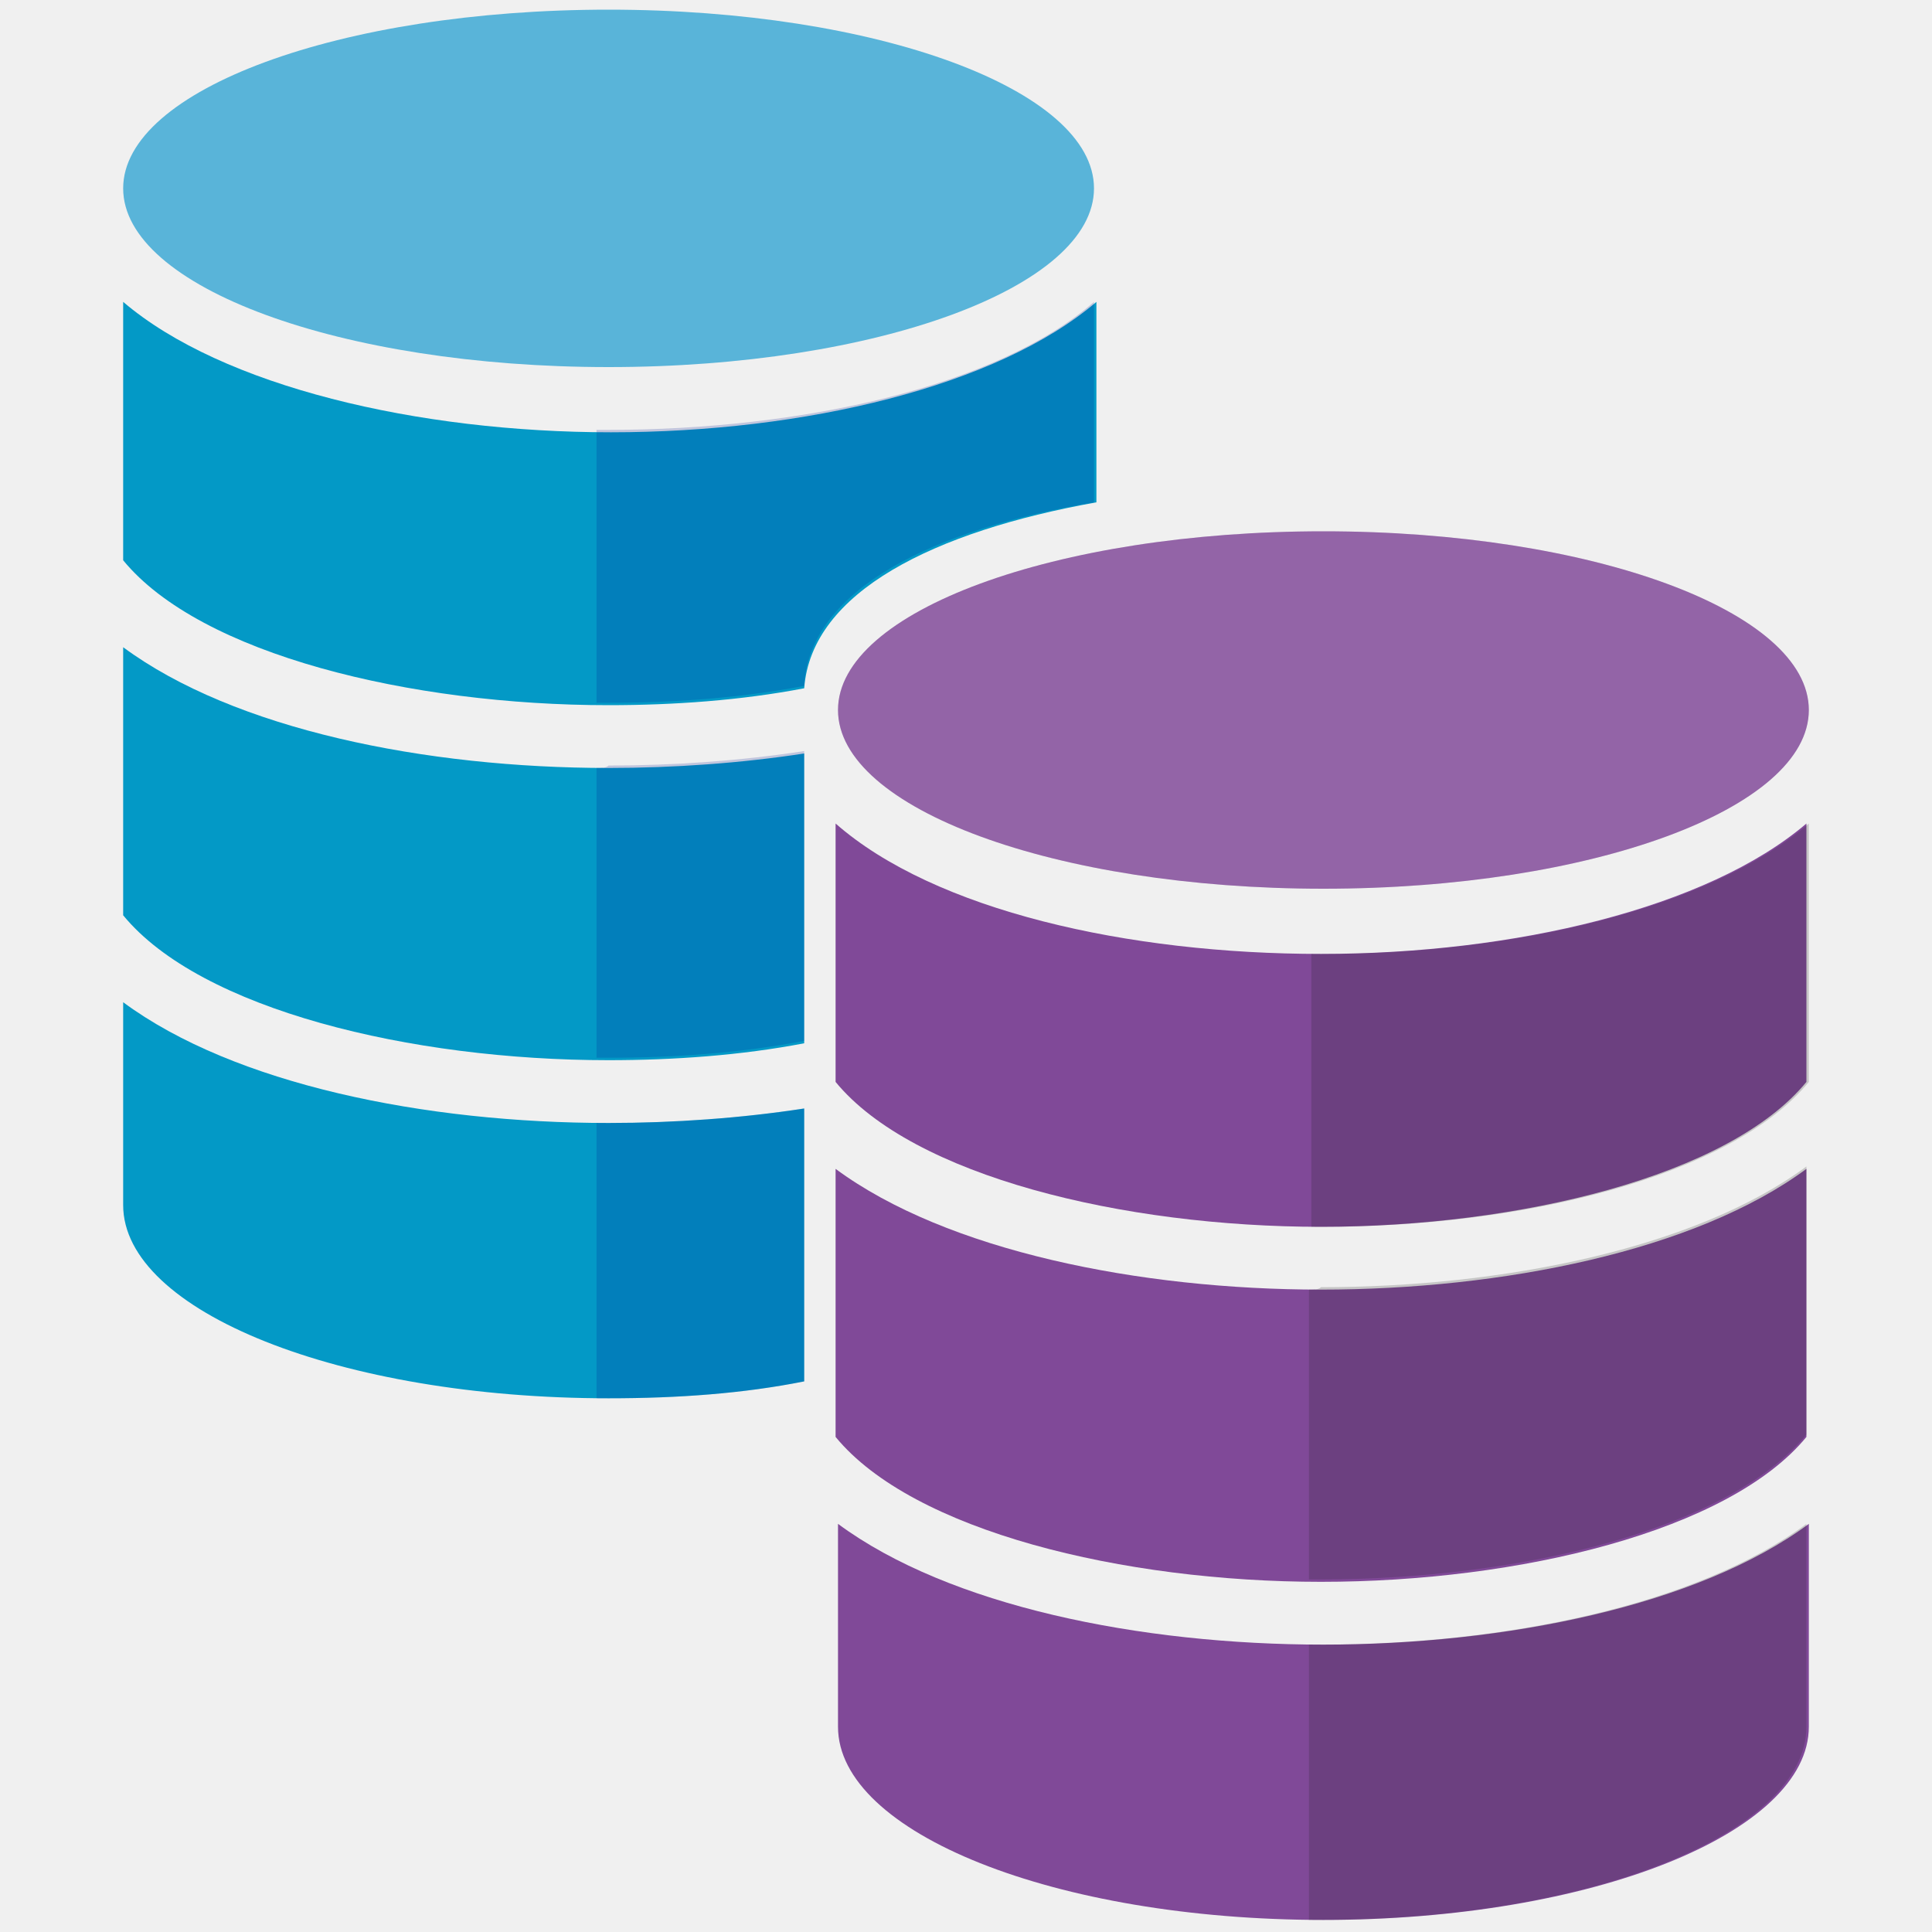
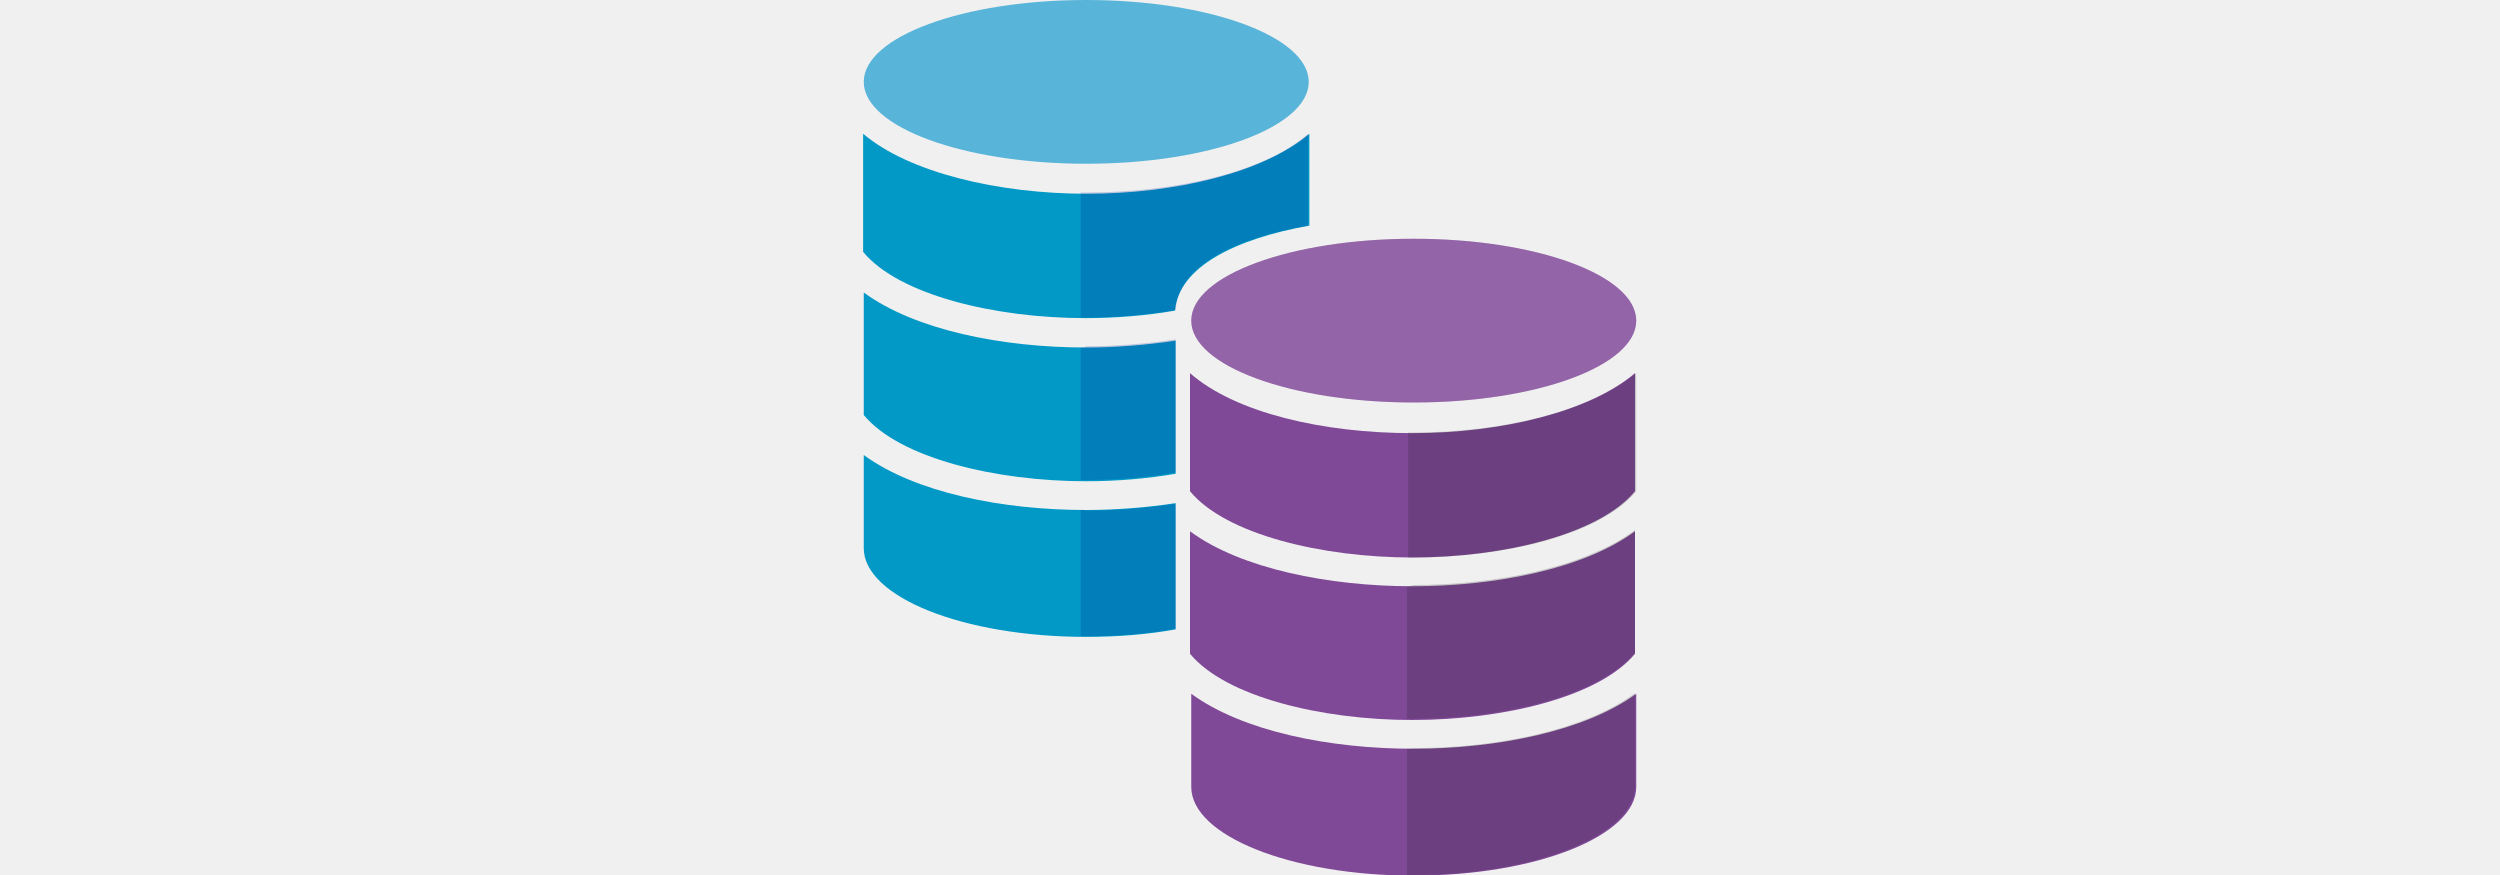
- <svg xmlns="http://www.w3.org/2000/svg" version="1.1" id="Layer_1" x="0px" y="0px" viewBox="0 0 80 80" style="enable-background:new 0 0 80 80;" xml:space="preserve">
+ <svg xmlns="http://www.w3.org/2000/svg" version="1.1" id="Layer_1" x="0px" y="0px" viewBox="0 0 400 140" style="enable-background:new 0 0 400 140;" xml:space="preserve">
  <style type="text/css">
	.st0{fill:#59B4D9;}
	.st1{fill:#0399C6;}
	.st2{fill:#804998;}
	.st3{opacity:0.15;fill:#FFFFFF;enable-background:new    ;}
	.st4{opacity:0.2;fill:#00188F;enable-background:new    ;}
	.st5{opacity:0.2;fill:#1E1E1E;enable-background:new    ;}
</style>
  <g>
-     <ellipse class="st0" cx="25.2" cy="7.8" rx="20.1" ry="7.4" />
-     <path class="st1" d="M33.3,45.9c-2.6,0.4-5.4,0.6-8.1,0.6c-7.6,0-15.5-1.6-20.1-5c0,3.8,0,7.4,0,8.4c0,4.4,9,8,20.1,8   c2.9,0,5.6-0.2,8.1-0.7V45.9z" />
-     <path class="st1" d="M33.3,31.2c-2.6,0.4-5.4,0.6-8.1,0.6c-7.6,0-15.5-1.6-20.1-5c0,4.2,0,7.2,0,11.1c3.2,3.9,11.9,6,20.1,6   c2.7,0,5.5-0.2,8.1-0.7V31.2z" />
-     <path class="st1" d="M45.4,20.8c0-6.4,0-8.3,0-8.3h0c-4.1,3.5-12.1,5.4-20.1,5.4S9.2,16,5.1,12.5h0c0,0,0,2.3,0,10.7   c3.2,3.9,11.9,6,20.1,6c2.7,0,5.5-0.2,8.1-0.7C33.6,24.5,38.7,22,45.4,20.8z" />
-     <path class="st2" d="M34.6,59.5c3.2,3.9,11.9,6,20.1,6s16.9-2.1,20.1-6c0-3.8,0-6.8,0-11.1c-4.6,3.4-12.6,5-20.1,5   s-15.5-1.6-20.1-5C34.6,52.7,34.6,55.6,34.6,59.5z" />
-     <path class="st2" d="M54.8,68.1c-7.6,0-15.5-1.6-20.1-5c0,3.8,0,7.4,0,8.4c0,4.4,9,8,20.1,8s20.1-3.6,20.1-8c0-0.8,0-4.4,0-8.4   C70.3,66.5,62.3,68.1,54.8,68.1z" />
-     <ellipse class="st2" cx="54.8" cy="29.4" rx="20.1" ry="7.4" />
-     <ellipse class="st3" cx="54.8" cy="29.4" rx="20.1" ry="7.4" />
-     <path class="st2" d="M34.6,44.8c3.2,3.9,11.9,6,20.1,6s16.9-2.1,20.1-6c0-8.4,0-10.7,0-10.7h0c-4.1,3.5-12.1,5.4-20.1,5.4   s-16-1.8-20.1-5.4h0C34.6,34.1,34.6,36.4,34.6,44.8z" />
-     <path class="st4" d="M24.7,46.5v11.4c0.2,0,0.4,0,0.5,0c2.9,0,5.6-0.2,8.1-0.7V45.9c-2.6,0.4-5.4,0.6-8.1,0.6   C25.1,46.5,24.9,46.5,24.7,46.5z" />
-     <path class="st4" d="M24.7,31.8v12c0.2,0,0.4,0,0.5,0c2.7,0,5.5-0.2,8.1-0.7v-12c-2.6,0.4-5.4,0.6-8.1,0.6   C25.1,31.8,24.9,31.8,24.7,31.8z" />
-     <path class="st4" d="M25.2,17.8c-0.2,0-0.4,0-0.5,0v11.3c0.2,0,0.4,0,0.5,0c2.7,0,5.5-0.2,8.1-0.7c0.2-4,5.4-6.5,12-7.6   c0-6.4,0-8.3,0-8.3h0C41.3,16,33.2,17.8,25.2,17.8z" />
-     <path class="st5" d="M54.2,68.1v11.4c0.2,0,0.4,0,0.5,0c11.1,0,20.1-3.6,20.1-8c0-0.8,0-4.4,0-8.4c-4.6,3.4-12.6,5-20.1,5   C54.6,68.1,54.4,68.1,54.2,68.1z" />
-     <path class="st5" d="M54.2,53.4v12c0.2,0,0.4,0,0.5,0c8.3,0,16.9-2.1,20.1-6c0-3.8,0-6.8,0-11.1c-4.6,3.4-12.6,5-20.1,5   C54.6,53.4,54.4,53.4,54.2,53.4z" />
-     <path class="st5" d="M54.8,39.5c-0.2,0-0.4,0-0.5,0v11.3c0.2,0,0.4,0,0.5,0c8.3,0,16.9-2.1,20.1-6c0-8.4,0-10.7,0-10.7h0   C70.8,37.6,62.8,39.5,54.8,39.5z" />
+     <ellipse class="st0" cx="173.8" cy="13.1" rx="35.6" ry="13.1" />
+     <path class="st1" d="M188.1,80.5c-4.6,0.7-9.6,1.1-14.3,1.1c-13.5,0-27.4-2.8-35.6-8.8c0,6.7,0,13.1,0,14.9   c0,7.8,15.9,14.2,35.6,14.2c5.1,0,9.9-0.4,14.3-1.2V80.5z" />
+     <path class="st1" d="M188.1,54.5c-4.6,0.7-9.6,1.1-14.3,1.1c-13.5,0-27.4-2.8-35.6-8.8c0,7.4,0,12.7,0,19.6   c5.7,6.9,21.1,10.6,35.6,10.6c4.8,0,9.7-0.4,14.3-1.2V54.5z" />
+     <path class="st1" d="M209.5,36.1c0-11.3,0-14.7,0-14.7l0,0c-7.3,6.2-21.4,9.6-35.6,9.6c-14.2,0-28.5-3.4-35.8-9.6l0,0   c0,0,0,4.1,0,18.9c5.7,6.9,21.1,10.6,35.6,10.6c4.8,0,9.7-0.4,14.3-1.2C188.6,42.7,197.7,38.2,209.5,36.1z" />
+     <path class="st2" d="M190.4,104.6c5.7,6.9,21.1,10.6,35.6,10.6s29.9-3.7,35.6-10.6c0-6.7,0-12,0-19.6c-8.1,6-22.3,8.8-35.6,8.8   S198.5,91,190.4,85C190.4,92.6,190.4,97.7,190.4,104.6z" />
+     <path class="st2" d="M226.2,119.8c-13.5,0-27.4-2.8-35.6-8.8c0,6.7,0,13.1,0,14.9c0,7.8,15.9,14.2,35.6,14.2s35.6-6.4,35.6-14.2   c0-1.4,0-7.8,0-14.9C253.6,117,239.4,119.8,226.2,119.8z" />
+     <ellipse class="st2" cx="226.2" cy="51.3" rx="35.6" ry="13.1" />
+     <ellipse class="st3" cx="226.2" cy="51.3" rx="35.6" ry="13.1" />
+     <path class="st2" d="M190.4,78.6c5.7,6.9,21.1,10.6,35.6,10.6s29.9-3.7,35.6-10.6c0-14.9,0-18.9,0-18.9l0,0   c-7.3,6.2-21.4,9.6-35.6,9.6s-28.3-3.2-35.6-9.6l0,0C190.4,59.6,190.4,63.7,190.4,78.6z" />
+     <path class="st4" d="M172.9,81.6v20.2c0.4,0,0.7,0,0.9,0c5.1,0,9.9-0.4,14.3-1.2v-20c-4.6,0.7-9.6,1.1-14.3,1.1   C173.6,81.6,173.2,81.6,172.9,81.6z" />
+     <path class="st4" d="M172.9,55.6v21.2c0.4,0,0.7,0,0.9,0c4.8,0,9.7-0.4,14.3-1.2V54.3c-4.6,0.7-9.6,1.1-14.3,1.1   C173.6,55.6,173.2,55.6,172.9,55.6z" />
+     <path class="st4" d="M173.8,30.8c-0.4,0-0.7,0-0.9,0v20c0.4,0,0.7,0,0.9,0c4.8,0,9.7-0.4,14.3-1.2c0.4-7.1,9.6-11.5,21.2-13.5   c0-11.3,0-14.7,0-14.7l0,0C202.3,27.6,187.9,30.8,173.8,30.8z" />
+     <path class="st5" d="M225.1,119.8V140c0.4,0,0.7,0,0.9,0c19.6,0,35.6-6.4,35.6-14.2c0-1.4,0-7.8,0-14.9c-8.1,6-22.3,8.8-35.6,8.8   C225.8,119.8,225.4,119.8,225.1,119.8z" />
+     <path class="st5" d="M225.1,93.8V115c0.4,0,0.7,0,0.9,0c14.7,0,29.9-3.7,35.6-10.6c0-6.7,0-12,0-19.6c-8.1,6-22.3,8.8-35.6,8.8   C225.8,93.8,225.4,93.8,225.1,93.8z" />
+     <path class="st5" d="M226.2,69.2c-0.4,0-0.7,0-0.9,0v20c0.4,0,0.7,0,0.9,0c14.7,0,29.9-3.7,35.6-10.6c0-14.9,0-18.9,0-18.9l0,0   C254.5,65.8,240.3,69.2,226.2,69.2z" />
  </g>
</svg>
